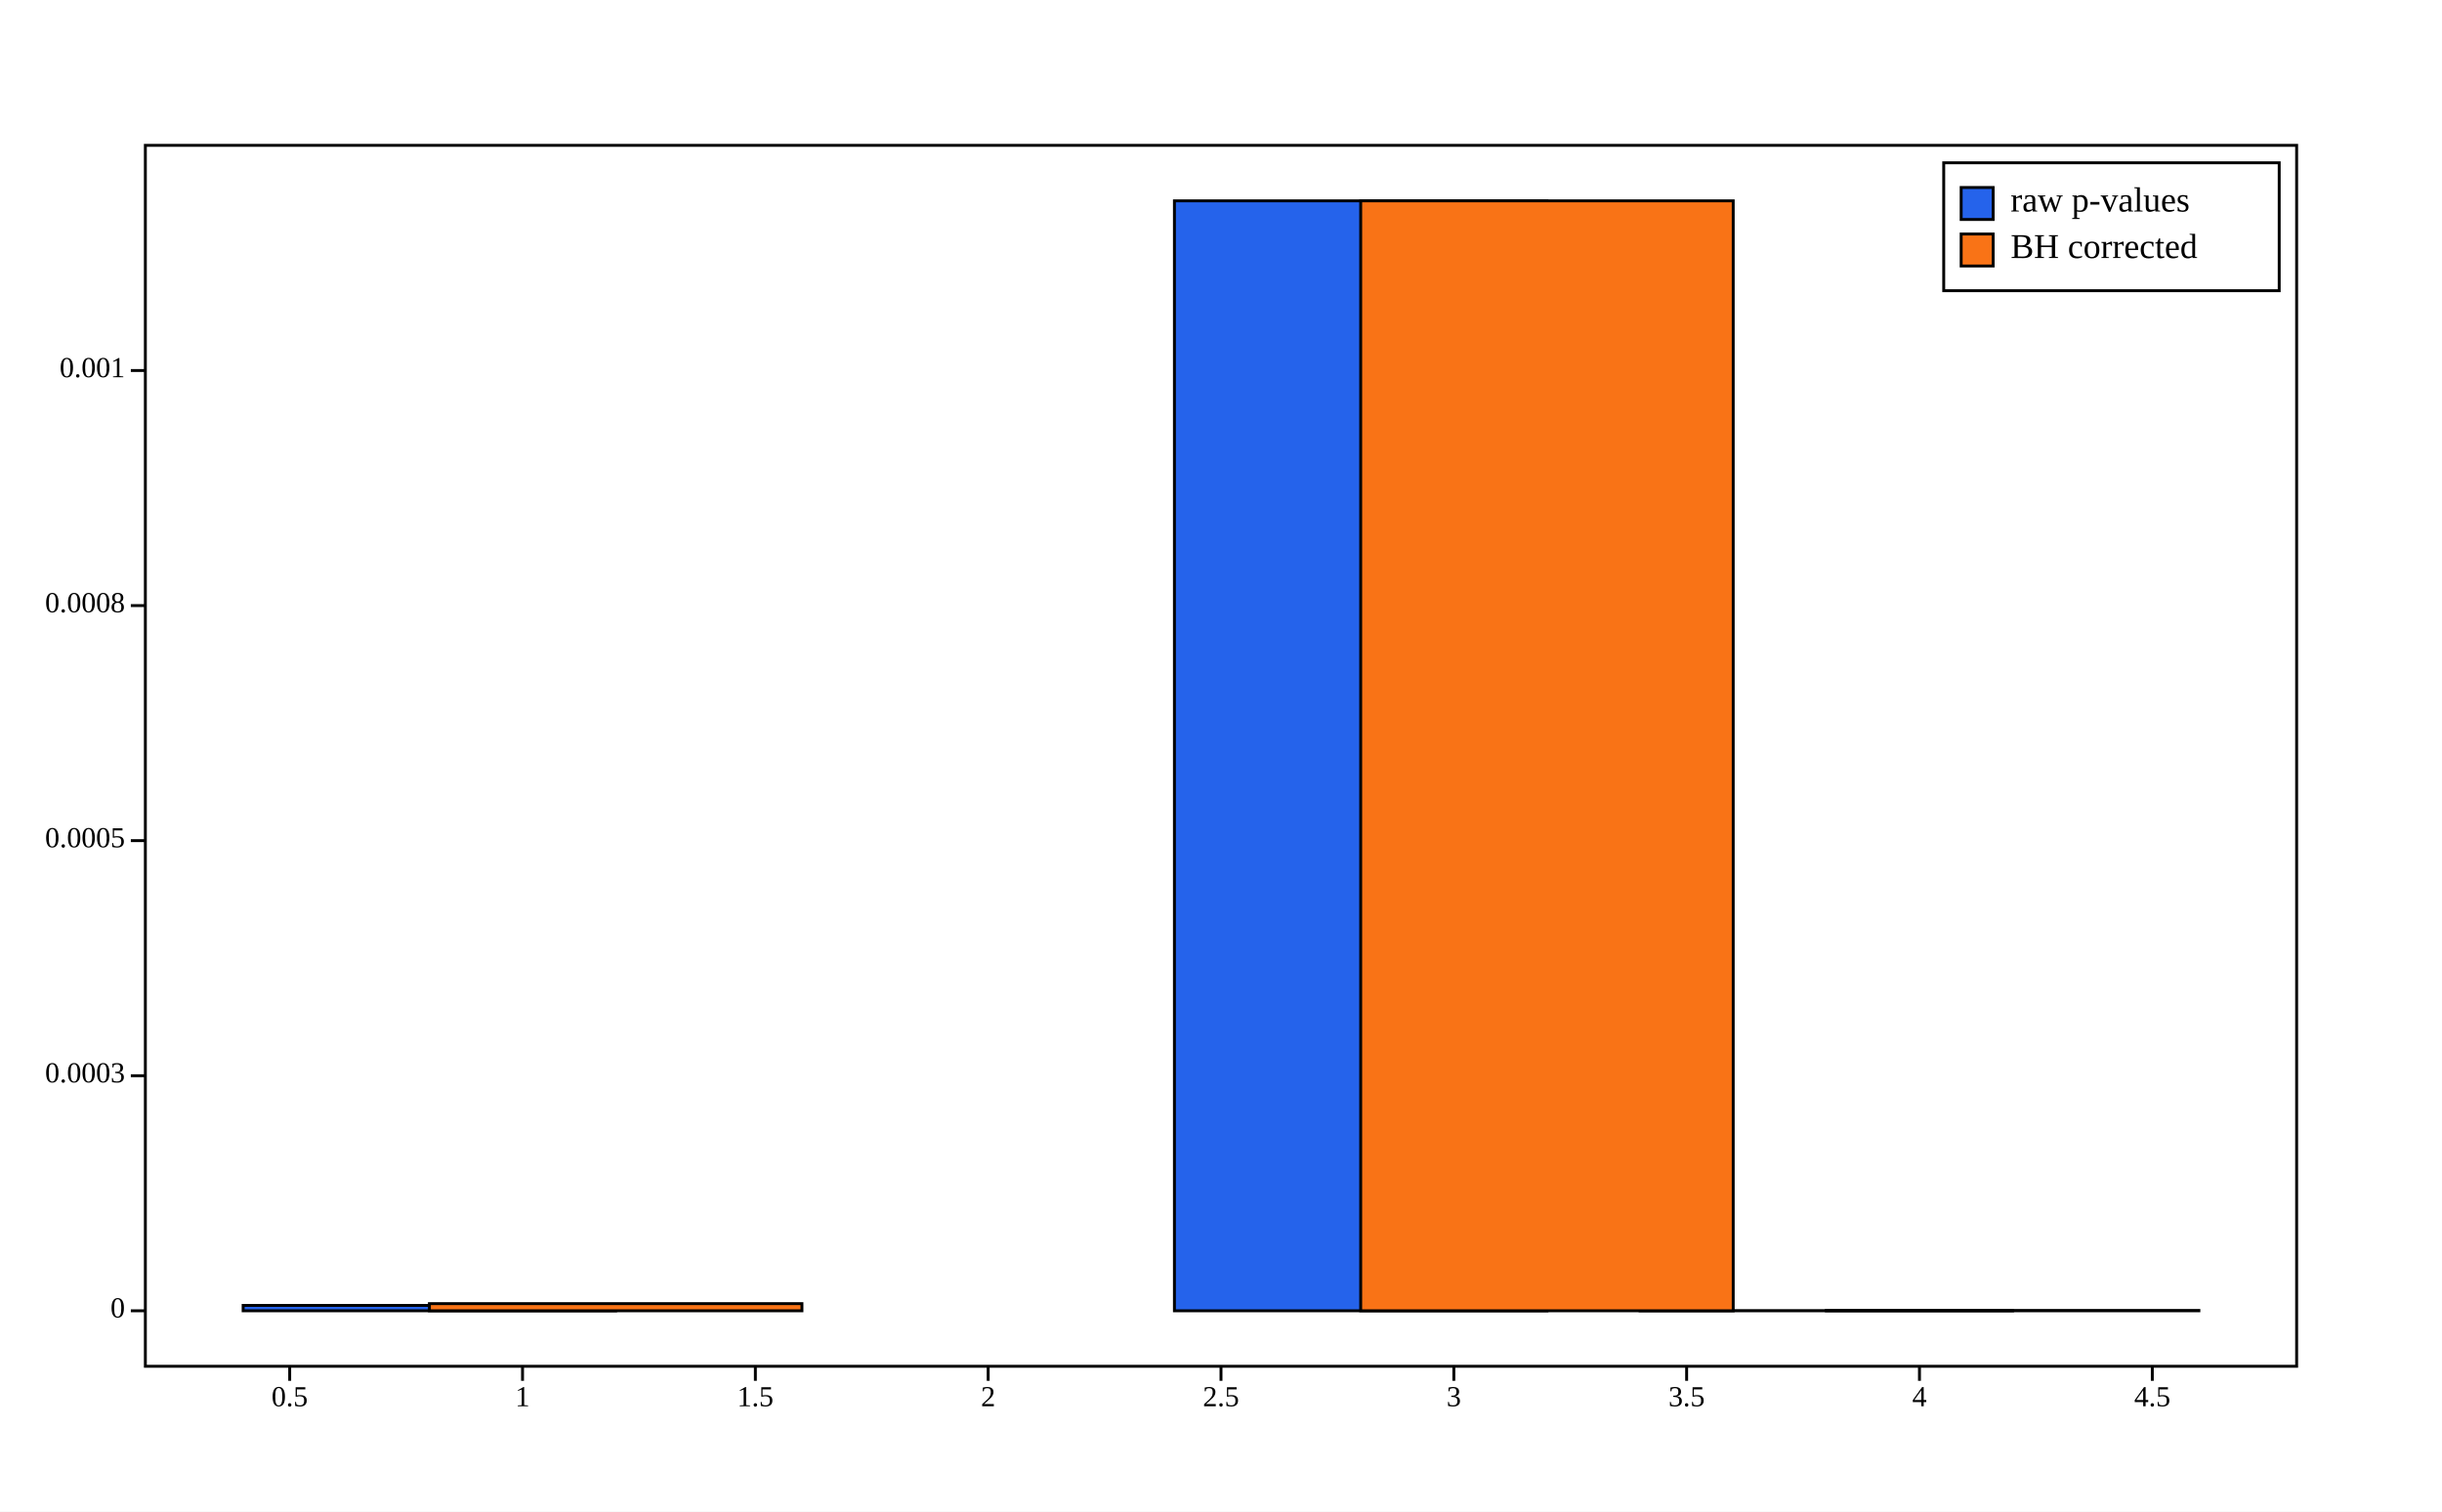
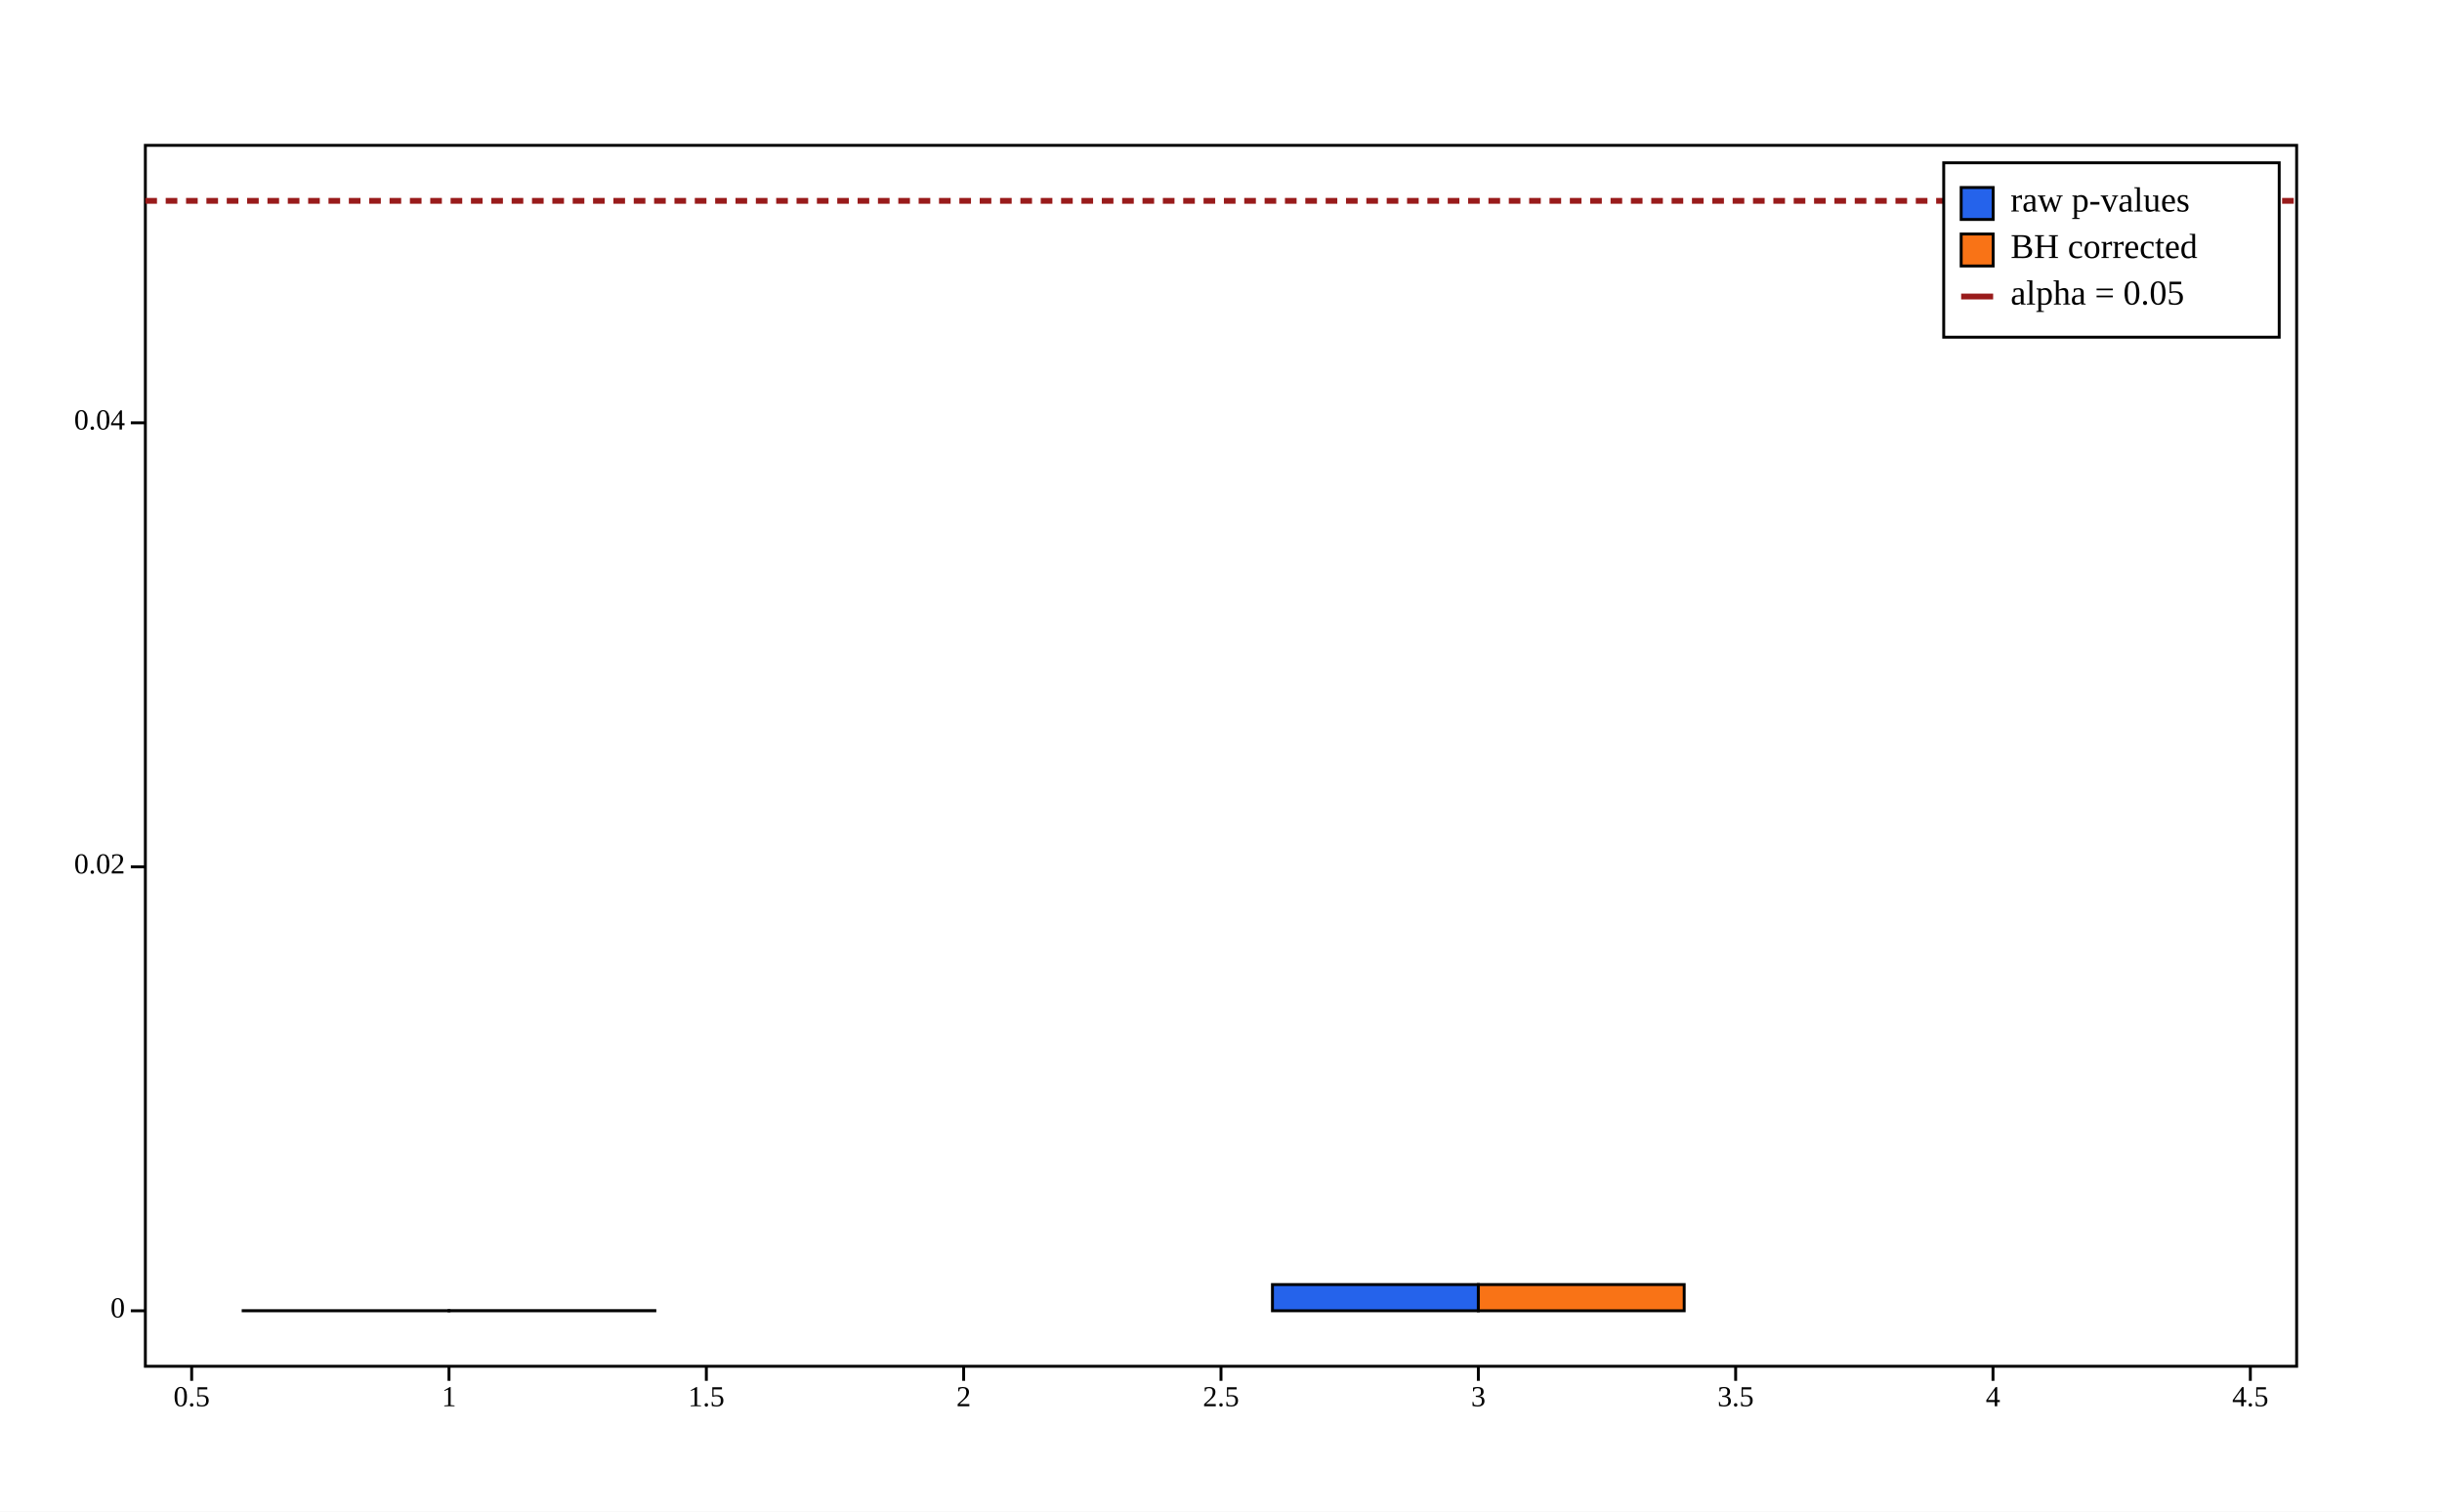
<svg xmlns="http://www.w3.org/2000/svg" width="840" height="520" viewBox="0 0 840 520">
  <rect x="0" y="0" width="840" height="520" fill="#ffffff" />
  <rect x="50" y="50" width="740" height="420" fill="#ffffff" stroke="#000" />
  <clipPath id="dbclip-50-50-740-420">
    <path d="M50 50 L790 50 L790 470 L50 470 Z" />
  </clipPath>
  <g clip-path="url(#dbclip-50-50-740-420)">
-     <rect x="83.64" y="449.06" width="128.14" height="1.85" fill="#2563eb" stroke="#000000" />
-     <rect x="243.81" y="450.91" width="128.14" height="0.00" fill="#2563eb" stroke="#000000" />
-     <rect x="403.98" y="69.09" width="128.14" height="381.82" fill="#2563eb" stroke="#000000" />
-     <rect x="564.16" y="450.85" width="128.14" height="0.06" fill="#2563eb" stroke="#000000" />
-     <rect x="147.71" y="448.45" width="128.14" height="2.46" fill="#f97316" stroke="#000000" />
-     <rect x="307.88" y="450.91" width="128.14" height="0.00" fill="#f97316" stroke="#000000" />
-     <rect x="468.05" y="69.09" width="128.14" height="381.82" fill="#f97316" stroke="#000000" />
-     <rect x="628.23" y="450.79" width="128.14" height="0.12" fill="#f97316" stroke="#000000" />
+     <rect x="83.64" y="450.87" width="70.81" height="0.04" fill="#2563eb" stroke="#000000" />
+     <rect x="260.67" y="450.91" width="70.81" height="0.00" fill="#2563eb" stroke="#000000" />
+     <rect x="437.70" y="441.89" width="70.81" height="9.01" fill="#2563eb" stroke="#000000" />
+     <rect x="614.74" y="450.91" width="70.81" height="0.00" fill="#2563eb" stroke="#000000" />
+     <rect x="154.45" y="450.85" width="70.81" height="0.06" fill="#f97316" stroke="#000000" />
+     <rect x="331.48" y="450.91" width="70.81" height="0.00" fill="#f97316" stroke="#000000" />
+     <rect x="508.52" y="441.89" width="70.81" height="9.01" fill="#f97316" stroke="#000000" />
+     <rect x="685.55" y="450.91" width="70.81" height="0.00" fill="#f97316" stroke="#000000" />
  </g>
-   <line class="axhline" x1="50.00" y1="-15721.55" x2="790.00" y2="-15721.55" stroke="#991b1b" stroke-width="2" stroke-dasharray="4,3" />
-   <line class="x-tick" x1="99.65" y1="470.00" x2="99.65" y2="475.00" stroke="#000" />
-   <text class="tick-label tick-label-x" x="99.65" y="477.00" text-anchor="middle" dominant-baseline="hanging" font-size="10" fill="#000">0.5</text>
-   <line class="x-tick" x1="179.74" y1="470.00" x2="179.74" y2="475.00" stroke="#000" />
-   <text class="tick-label tick-label-x" x="179.74" y="477.00" text-anchor="middle" dominant-baseline="hanging" font-size="10" fill="#000">1</text>
-   <line class="x-tick" x1="259.83" y1="470.00" x2="259.83" y2="475.00" stroke="#000" />
-   <text class="tick-label tick-label-x" x="259.83" y="477.00" text-anchor="middle" dominant-baseline="hanging" font-size="10" fill="#000">1.5</text>
-   <line class="x-tick" x1="339.91" y1="470.00" x2="339.91" y2="475.00" stroke="#000" />
-   <text class="tick-label tick-label-x" x="339.91" y="477.00" text-anchor="middle" dominant-baseline="hanging" font-size="10" fill="#000">2</text>
+   <line class="axhline" x1="50.00" y1="69.09" x2="790.00" y2="69.09" stroke="#991b1b" stroke-width="2" stroke-dasharray="4,3" />
+   <line class="x-tick" x1="65.93" y1="470.00" x2="65.93" y2="475.00" stroke="#000" />
+   <text class="tick-label tick-label-x" x="65.93" y="477.00" text-anchor="middle" dominant-baseline="hanging" font-size="10" fill="#000">0.5</text>
+   <line class="x-tick" x1="154.45" y1="470.00" x2="154.45" y2="475.00" stroke="#000" />
+   <text class="tick-label tick-label-x" x="154.45" y="477.00" text-anchor="middle" dominant-baseline="hanging" font-size="10" fill="#000">1</text>
+   <line class="x-tick" x1="242.97" y1="470.00" x2="242.97" y2="475.00" stroke="#000" />
+   <text class="tick-label tick-label-x" x="242.97" y="477.00" text-anchor="middle" dominant-baseline="hanging" font-size="10" fill="#000">1.5</text>
+   <line class="x-tick" x1="331.48" y1="470.00" x2="331.48" y2="475.00" stroke="#000" />
+   <text class="tick-label tick-label-x" x="331.48" y="477.00" text-anchor="middle" dominant-baseline="hanging" font-size="10" fill="#000">2</text>
  <line class="x-tick" x1="420.00" y1="470.00" x2="420.00" y2="475.00" stroke="#000" />
  <text class="tick-label tick-label-x" x="420.00" y="477.00" text-anchor="middle" dominant-baseline="hanging" font-size="10" fill="#000">2.5</text>
-   <line class="x-tick" x1="500.09" y1="470.00" x2="500.09" y2="475.00" stroke="#000" />
-   <text class="tick-label tick-label-x" x="500.09" y="477.00" text-anchor="middle" dominant-baseline="hanging" font-size="10" fill="#000">3</text>
-   <line class="x-tick" x1="580.17" y1="470.00" x2="580.17" y2="475.00" stroke="#000" />
-   <text class="tick-label tick-label-x" x="580.17" y="477.00" text-anchor="middle" dominant-baseline="hanging" font-size="10" fill="#000">3.5</text>
-   <line class="x-tick" x1="660.26" y1="470.00" x2="660.26" y2="475.00" stroke="#000" />
-   <text class="tick-label tick-label-x" x="660.26" y="477.00" text-anchor="middle" dominant-baseline="hanging" font-size="10" fill="#000">4</text>
-   <line class="x-tick" x1="740.35" y1="470.00" x2="740.35" y2="475.00" stroke="#000" />
-   <text class="tick-label tick-label-x" x="740.35" y="477.00" text-anchor="middle" dominant-baseline="hanging" font-size="10" fill="#000">4.5</text>
+   <line class="x-tick" x1="508.52" y1="470.00" x2="508.52" y2="475.00" stroke="#000" />
+   <text class="tick-label tick-label-x" x="508.52" y="477.00" text-anchor="middle" dominant-baseline="hanging" font-size="10" fill="#000">3</text>
+   <line class="x-tick" x1="597.03" y1="470.00" x2="597.03" y2="475.00" stroke="#000" />
+   <text class="tick-label tick-label-x" x="597.03" y="477.00" text-anchor="middle" dominant-baseline="hanging" font-size="10" fill="#000">3.5</text>
+   <line class="x-tick" x1="685.55" y1="470.00" x2="685.55" y2="475.00" stroke="#000" />
+   <text class="tick-label tick-label-x" x="685.55" y="477.00" text-anchor="middle" dominant-baseline="hanging" font-size="10" fill="#000">4</text>
+   <line class="x-tick" x1="774.07" y1="470.00" x2="774.07" y2="475.00" stroke="#000" />
+   <text class="tick-label tick-label-x" x="774.07" y="477.00" text-anchor="middle" dominant-baseline="hanging" font-size="10" fill="#000">4.5</text>
  <line class="y-tick" x1="50.00" y1="450.91" x2="45.00" y2="450.91" stroke="#000" />
  <text class="tick-label tick-label-y" x="43.00" y="450.91" text-anchor="end" dominant-baseline="middle" font-size="10" fill="#000">0</text>
-   <line class="y-tick" x1="50.00" y1="370.05" x2="45.00" y2="370.05" stroke="#000" />
-   <text class="tick-label tick-label-y" x="43.00" y="370.05" text-anchor="end" dominant-baseline="middle" font-size="10" fill="#000">0.0003</text>
-   <line class="y-tick" x1="50.00" y1="289.18" x2="45.00" y2="289.18" stroke="#000" />
-   <text class="tick-label tick-label-y" x="43.00" y="289.18" text-anchor="end" dominant-baseline="middle" font-size="10" fill="#000">0.0005</text>
-   <line class="y-tick" x1="50.00" y1="208.32" x2="45.00" y2="208.32" stroke="#000" />
-   <text class="tick-label tick-label-y" x="43.00" y="208.32" text-anchor="end" dominant-baseline="middle" font-size="10" fill="#000">0.0008</text>
-   <line class="y-tick" x1="50.00" y1="127.46" x2="45.00" y2="127.46" stroke="#000" />
-   <text class="tick-label tick-label-y" x="43.00" y="127.46" text-anchor="end" dominant-baseline="middle" font-size="10" fill="#000">0.001</text>
+   <line class="y-tick" x1="50.00" y1="298.18" x2="45.00" y2="298.18" stroke="#000" />
+   <text class="tick-label tick-label-y" x="43.00" y="298.18" text-anchor="end" dominant-baseline="middle" font-size="10" fill="#000">0.02</text>
+   <line class="y-tick" x1="50.00" y1="145.45" x2="45.00" y2="145.45" stroke="#000" />
+   <text class="tick-label tick-label-y" x="43.00" y="145.45" text-anchor="end" dominant-baseline="middle" font-size="10" fill="#000">0.04</text>
  <g class="legend">
-     <rect class="legend-box" x="668.60" y="56.00" width="115.40" height="44.00" fill="#ffffff" stroke="#000000" />
+     <rect class="legend-box" x="668.60" y="56.00" width="115.40" height="60.00" fill="#ffffff" stroke="#000000" />
    <rect class="legend-swatch" x="674.60" y="64.50" width="11.00" height="11.00" fill="#2563eb" stroke="#000" />
    <text class="legend-label" x="691.60" y="70.00" text-anchor="start" dominant-baseline="middle" font-size="12" fill="#000">raw p-values</text>
    <rect class="legend-swatch" x="674.60" y="80.50" width="11.00" height="11.00" fill="#f97316" stroke="#000" />
    <text class="legend-label" x="691.60" y="86.00" text-anchor="start" dominant-baseline="middle" font-size="12" fill="#000">BH corrected</text>
+     <line class="legend-line" x1="674.60" y1="102.00" x2="685.60" y2="102.00" stroke="#991b1b" stroke-width="2" />
+     <text class="legend-label" x="691.60" y="102.00" text-anchor="start" dominant-baseline="middle" font-size="12" fill="#000">alpha = 0.05</text>
  </g>
</svg>
